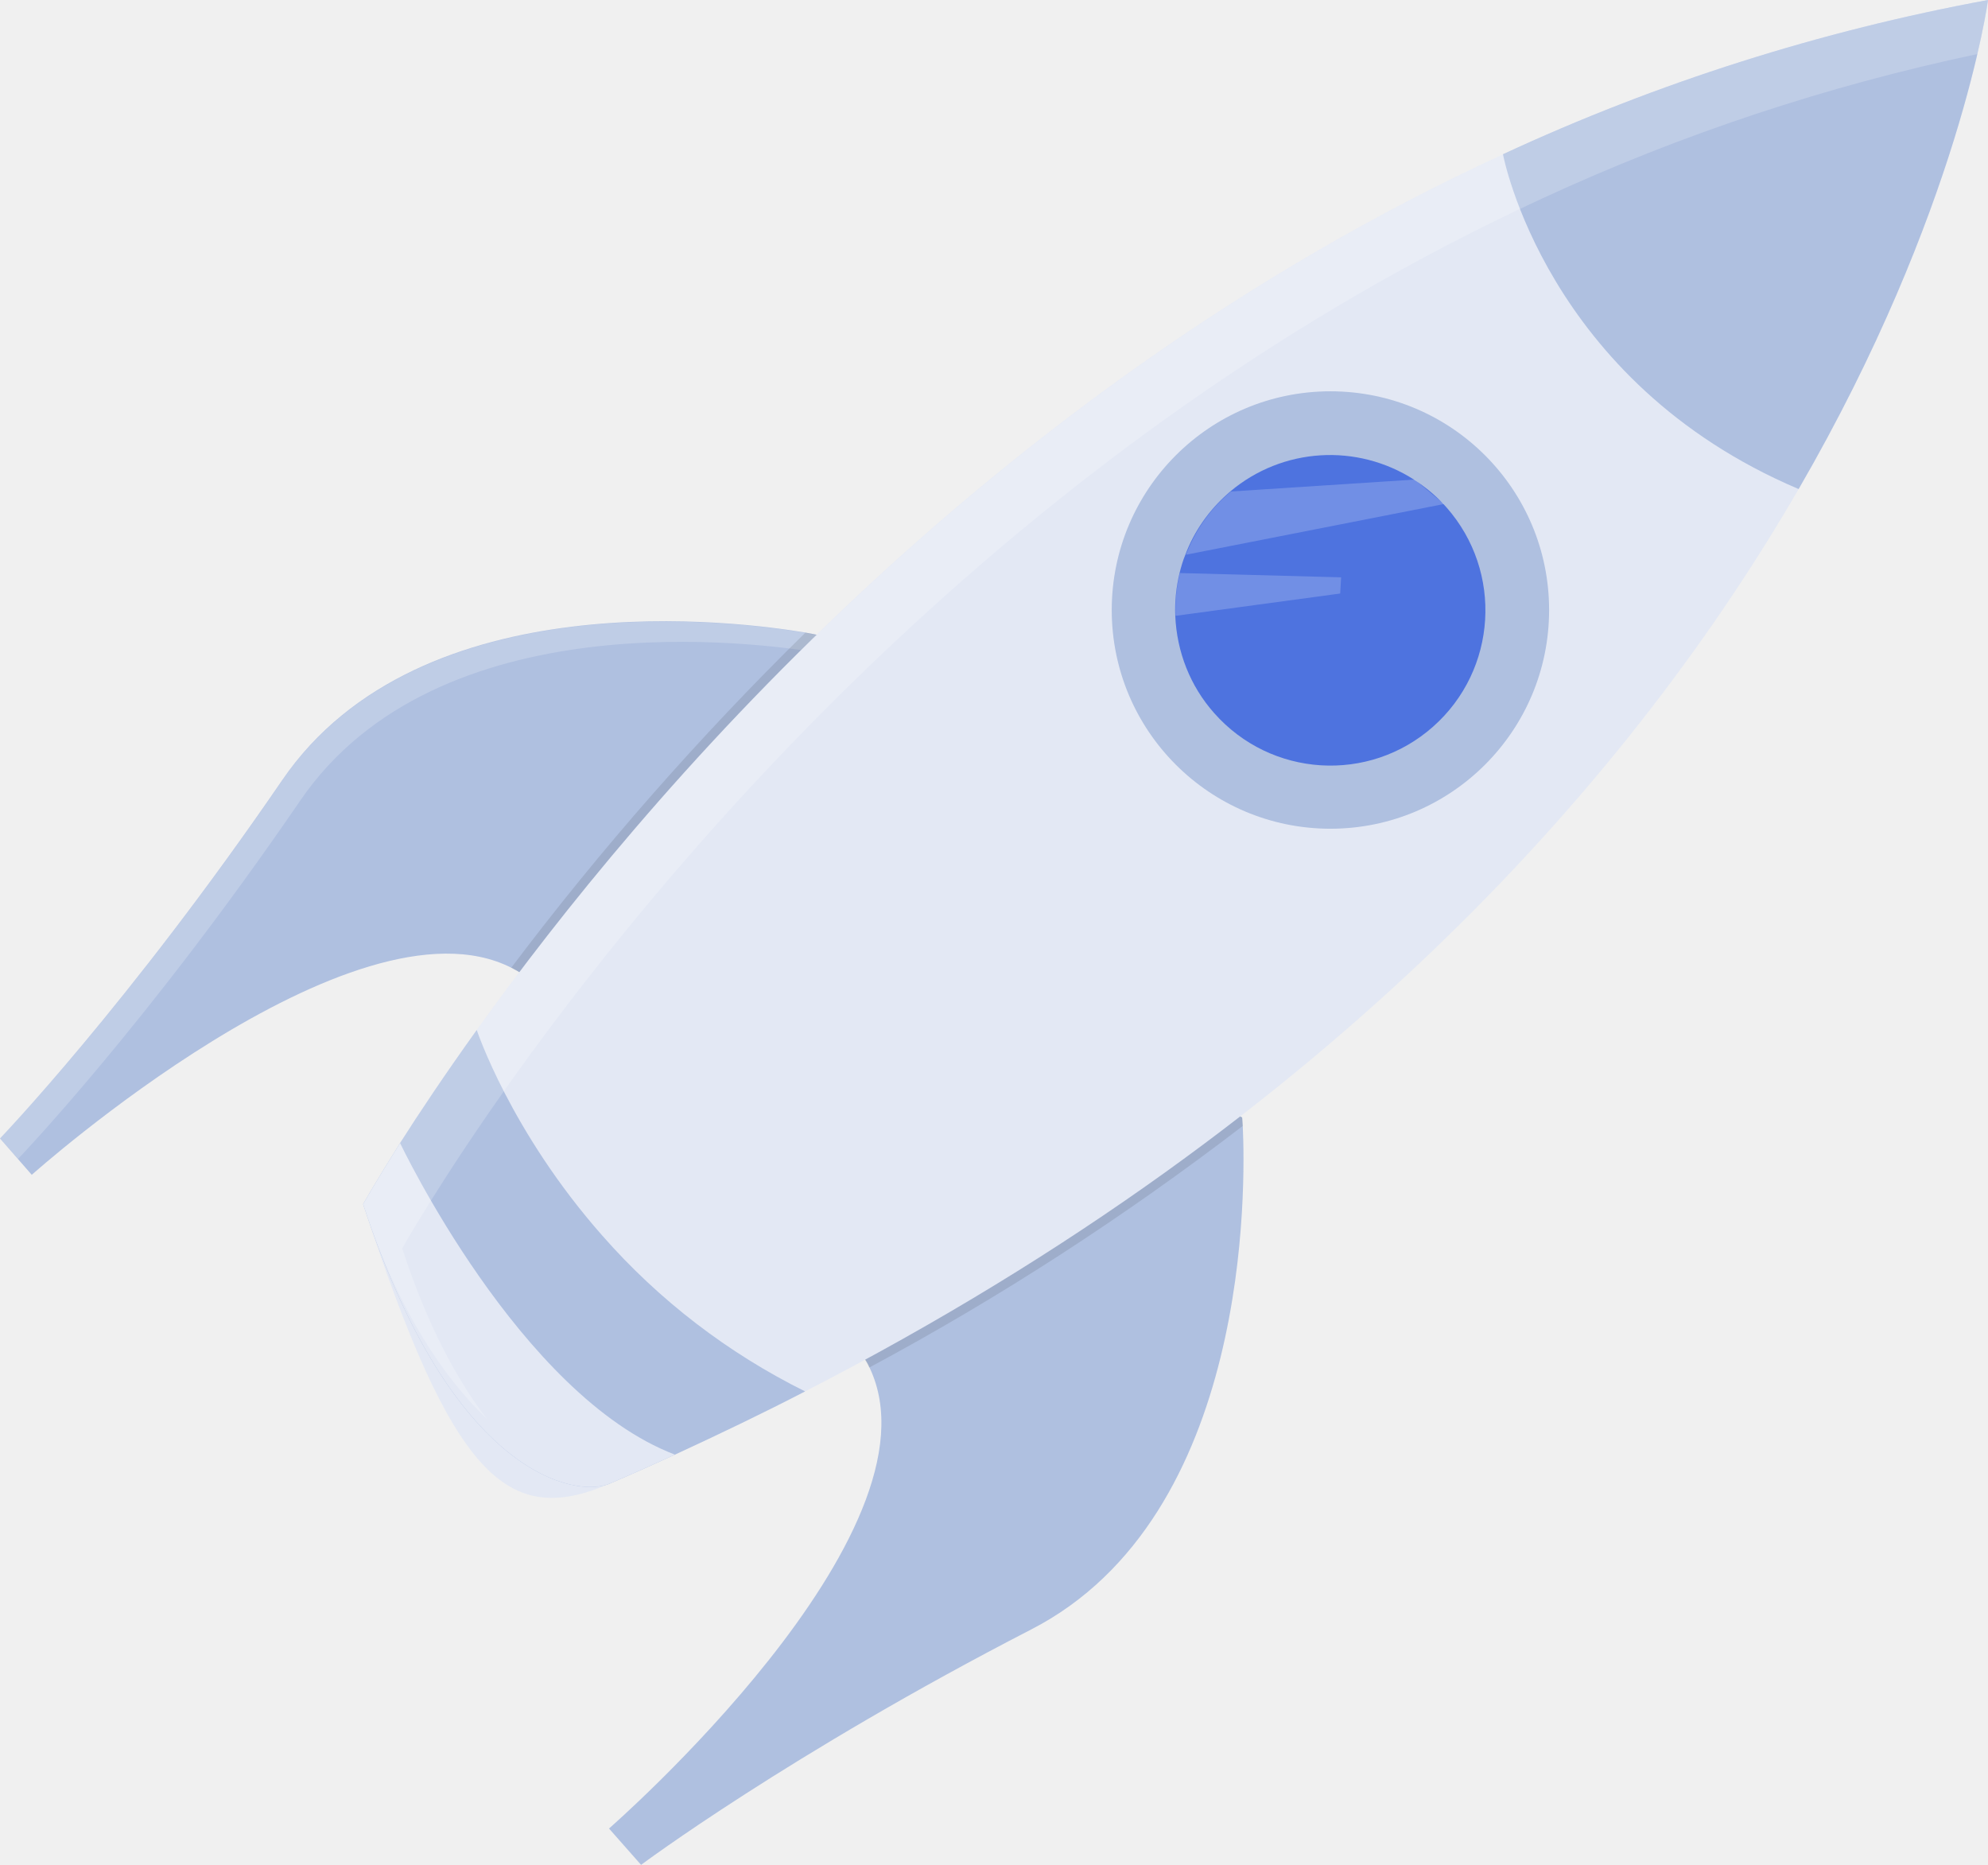
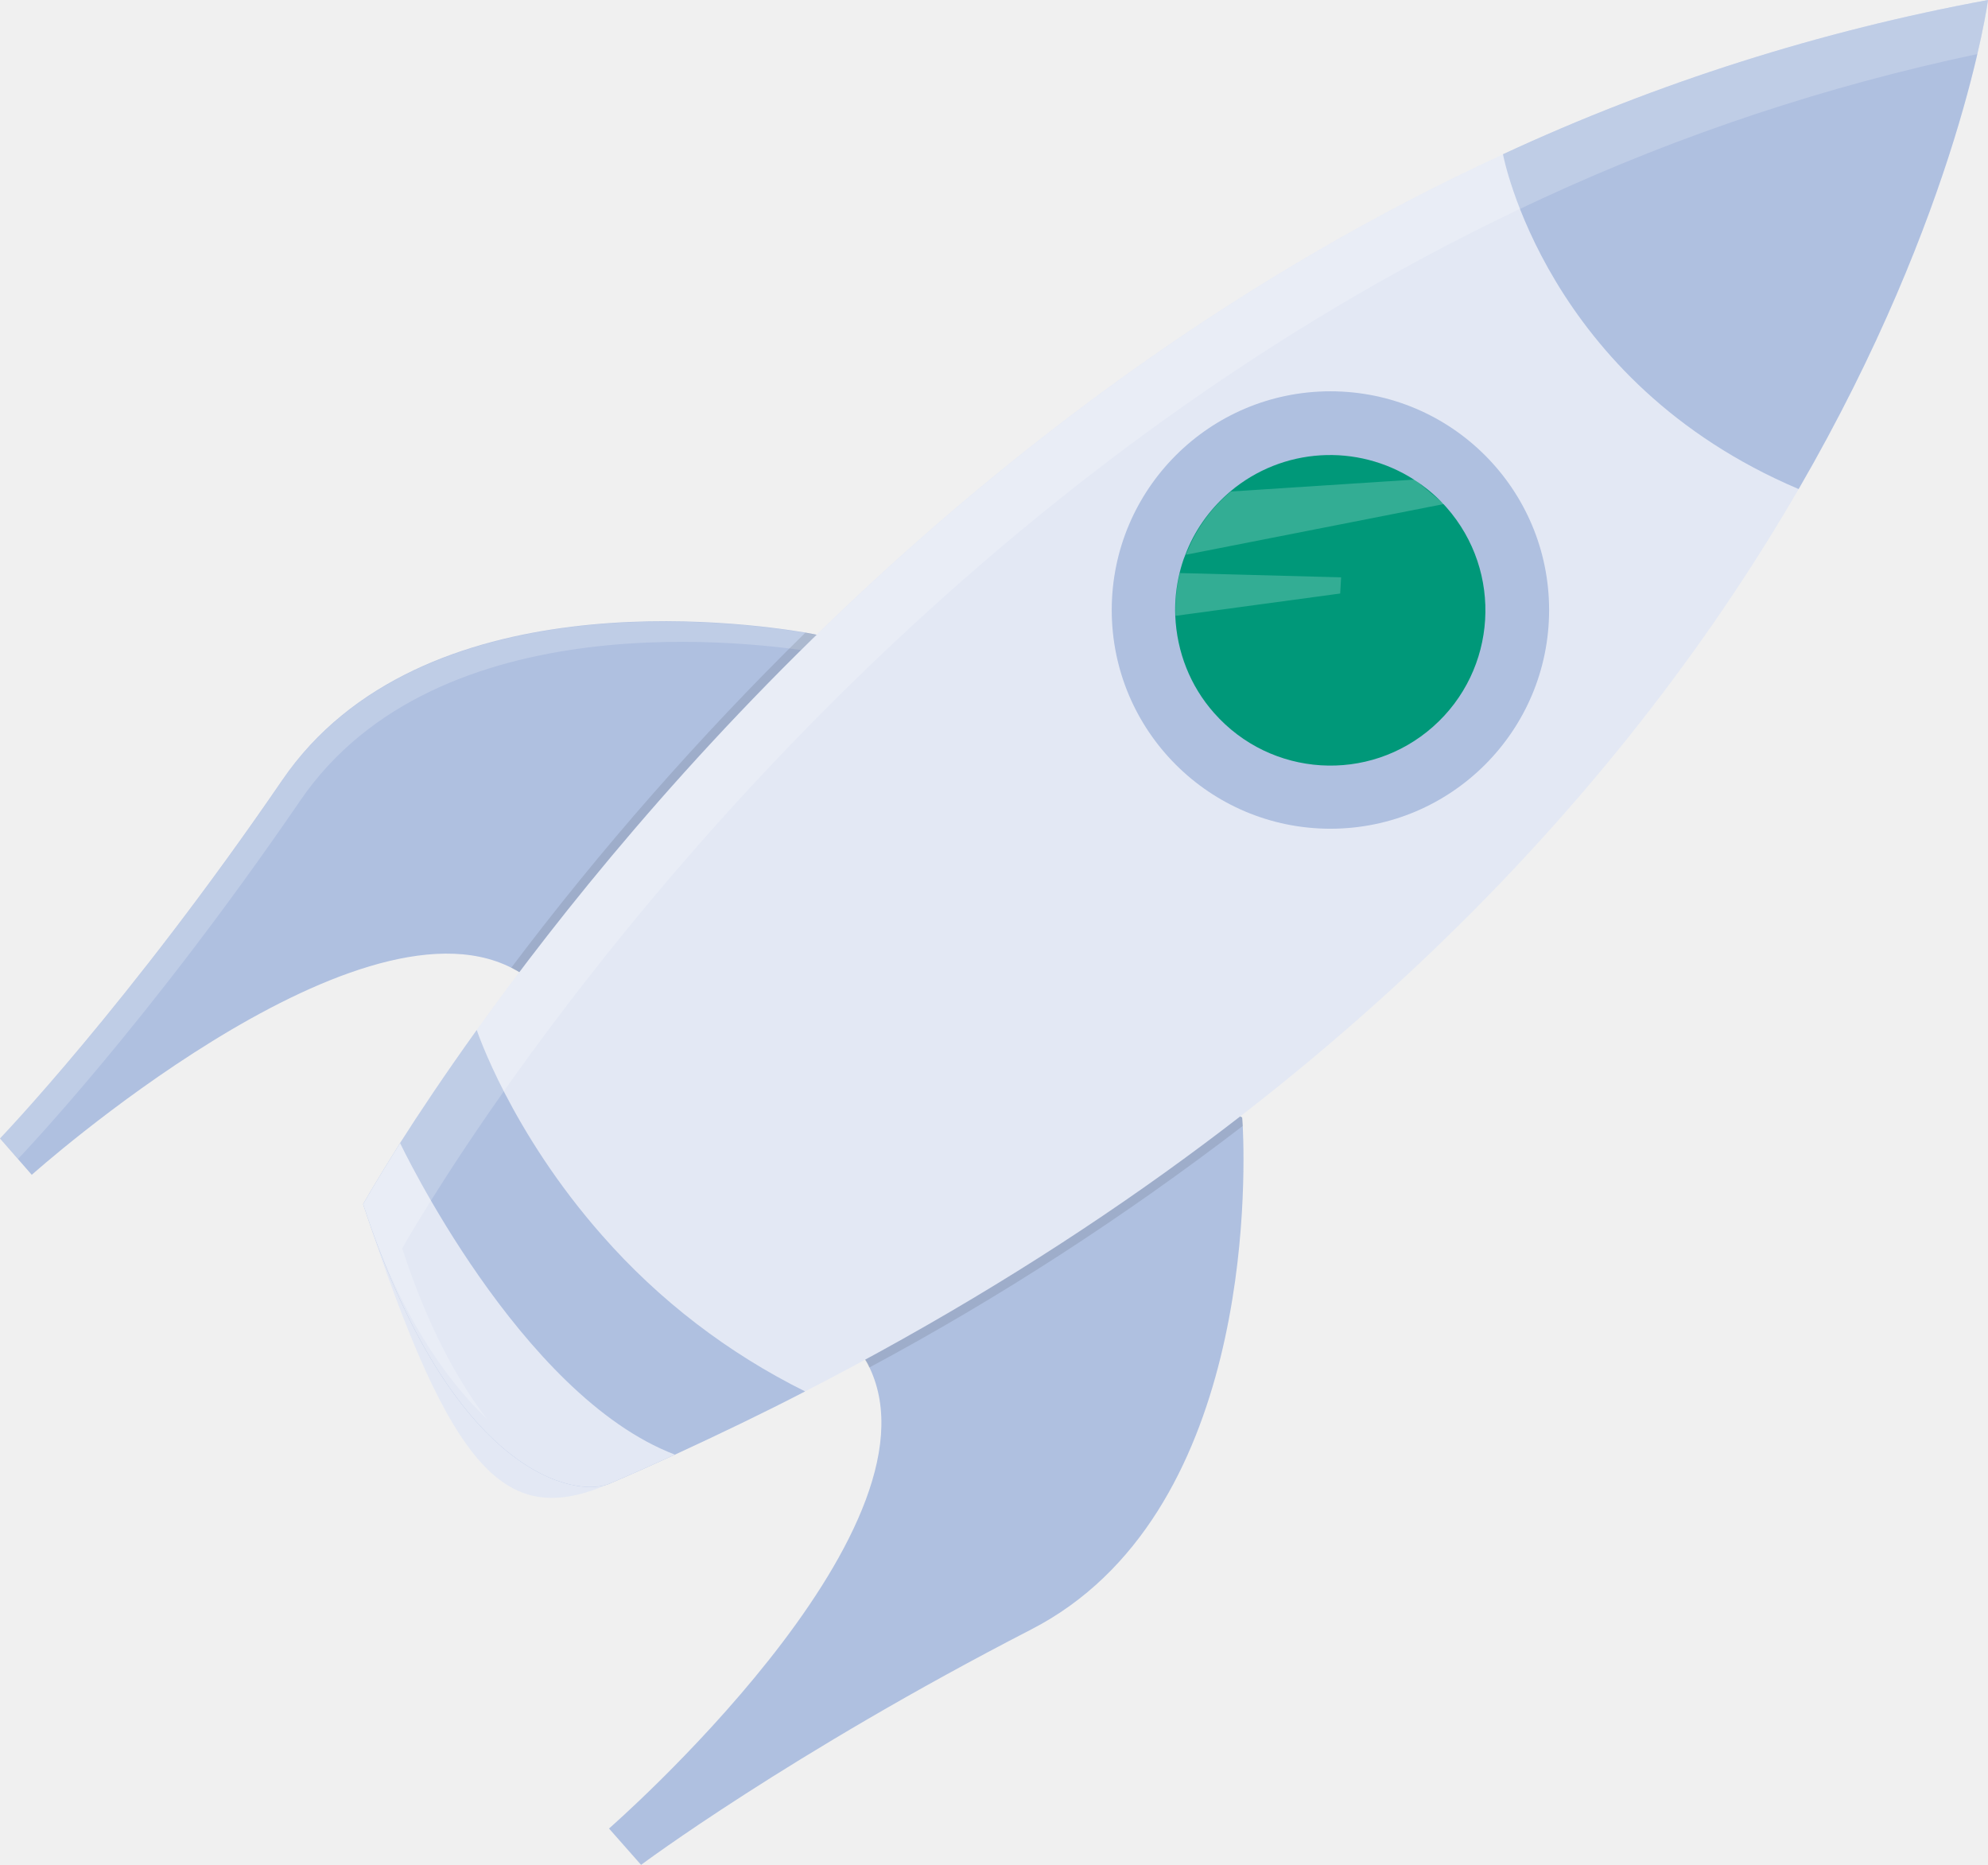
<svg xmlns="http://www.w3.org/2000/svg" version="1.1" id="b759170a-51c3-4e2f-999d-77dec9fd6d11" x="0px" y="0px" viewBox="0 0 650.9 610.5" style="enable-background:new 0 0 650.9 610.5;" xml:space="preserve">
  <style type="text/css">
	.st0{fill:#AFC0E0;}
	.st1{opacity:0.2;fill:#FFFFFF;enable-background:new    ;}
	.st2{opacity:0.1;enable-background:new    ;}
	.st3{fill:#E3E8F4;}
- 	.st4{fill:#4E73DF;}
+ 	.st4{fill:#009879;}
</style>
  <path class="st0" d="M174,321c-2-1.6-4.2-3-6.6-4.2c-51.8-26.2-157,67.8-157,67.8L0,372.7c0,0,42.1-43.8,92.4-117.3  c45.2-66.1,150.7-51.8,171.4-48.3c2.3,0.4,3.6,0.7,3.6,0.7C298.7,288.3,174,321,174,321z" />
  <path class="st1" d="M269.4,213.9c-0.6-2-1.3-4-2-6c0,0-1.2-0.2-3.6-0.7c-20.7-3.5-126.2-17.8-171.4,48.3C42.1,329,0,372.7,0,372.7  l5.9,6.7c0,0,42.1-43.8,92.4-117.3C143.3,196.3,248,210.2,269.4,213.9z" />
  <path class="st0" d="M337.7,533.4c-79.2,40.8-127.8,77.1-127.8,77.1l-10.5-11.9c0,0,111.1-96.8,85.3-150.9c-0.5-1.2-1.2-2.3-1.9-3.4  c0,0,47.9-119.6,123.9-78.5c0,0,0.1,1,0.2,2.9C407.8,387.8,409.7,496.3,337.7,533.4z" />
  <path class="st2" d="M174,321c-2-1.6-4.2-3-6.6-4.2c29.3-38.9,61.5-75.5,96.3-109.7c2.3,0.4,3.6,0.7,3.6,0.7  C298.7,288.3,174,321,174,321z" />
  <path class="st2" d="M406.9,368.6c-38.6,29.6-79.4,56.1-122.3,79.1c-0.5-1.2-1.2-2.3-1.9-3.4c0,0,47.9-119.6,123.9-78.5  C406.7,365.7,406.8,366.7,406.9,368.6z" />
  <path class="st3" d="M263.6,455.5c-20.3,10.4-41.6,20.5-64,30.2c-33.6,14.6-51.5-2.2-80.7-91.5c0,0,12.5-22.5,37.2-57  c54.3-75.8,167.5-209.1,336.1-286.7C542.7,27.1,596.1,10.1,650.9,0c0,0-9.1,68.8-62,160.1S439.1,365.3,263.6,455.5z" />
  <circle class="st0" cx="435.6" cy="199.7" r="71.6" />
  <path class="st4" d="M469.2,237.9c-21,18.6-53.1,16.6-71.7-4.5c-7.8-8.8-12.2-20-12.7-31.8c-0.2-4.7,0.3-9.4,1.4-14  c0.5-2,1.1-4.1,1.9-6c2.9-7.7,7.7-14.5,13.8-19.9c0.3-0.3,0.6-0.5,0.9-0.8c17.1-14.4,41.5-15.9,60.3-3.8c3.5,2.3,6.7,4.9,9.5,7.9  l1,1.1C492.2,187.2,490.2,219.3,469.2,237.9C469.2,237.8,469.2,237.9,469.2,237.9z" />
  <path class="st0" d="M588.9,160.1c-83-35.2-96.8-109.6-96.8-109.6C542.7,27,596.1,10.1,650.9,0C650.9,0,641.8,68.8,588.9,160.1z" />
  <path class="st0" d="M263.6,455.5c-13.7,7.1-27.9,13.9-42.6,20.7c-7,3.2-14.1,6.4-21.4,9.5c-10.9,4.7-51.5-2.2-80.7-91.5  c0,0,4.1-7.3,12.1-20c6.1-9.6,14.5-22.2,25.1-37c0,0,11,33.2,41.1,67.3C215.8,425.7,238.4,443,263.6,455.5z" />
  <path class="st3" d="M221,476.2c-7,3.2-14.1,6.4-21.4,9.5c-10.9,4.7-51.5-2.2-80.7-91.5c0,0,4.1-7.3,12.1-20  C131,374.2,170.2,456.9,221,476.2z" />
  <path class="st1" d="M463.2,157l-0.1,0l-60.1,3.9c-0.3,0.3-0.6,0.5-0.9,0.8c-6.2,5.4-10.9,12.3-13.8,19.9l84.5-16.6L463.2,157z" />
  <path class="st1" d="M438.8,194.3l-53.9,7.3c-0.2-4.7,0.3-9.4,1.4-14l52.8,1.4L438.8,194.3z" />
  <path class="st1" d="M131.7,408.7c0,0,12.5-22.5,37.2-57C223.2,276,336.4,142.7,504.9,65c45.6-21.1,93.3-36.9,142.5-47.3  C650.1,6.4,650.9,0,650.9,0c-54.8,10.1-108.2,27-158.7,50.5c-168.6,77.7-281.8,211-336.1,286.7c-24.7,34.4-37.2,57-37.2,57  c11.5,35.3,26.6,57,40.5,70.3C149.4,451.4,139.7,433.3,131.7,408.7z" />
</svg>
